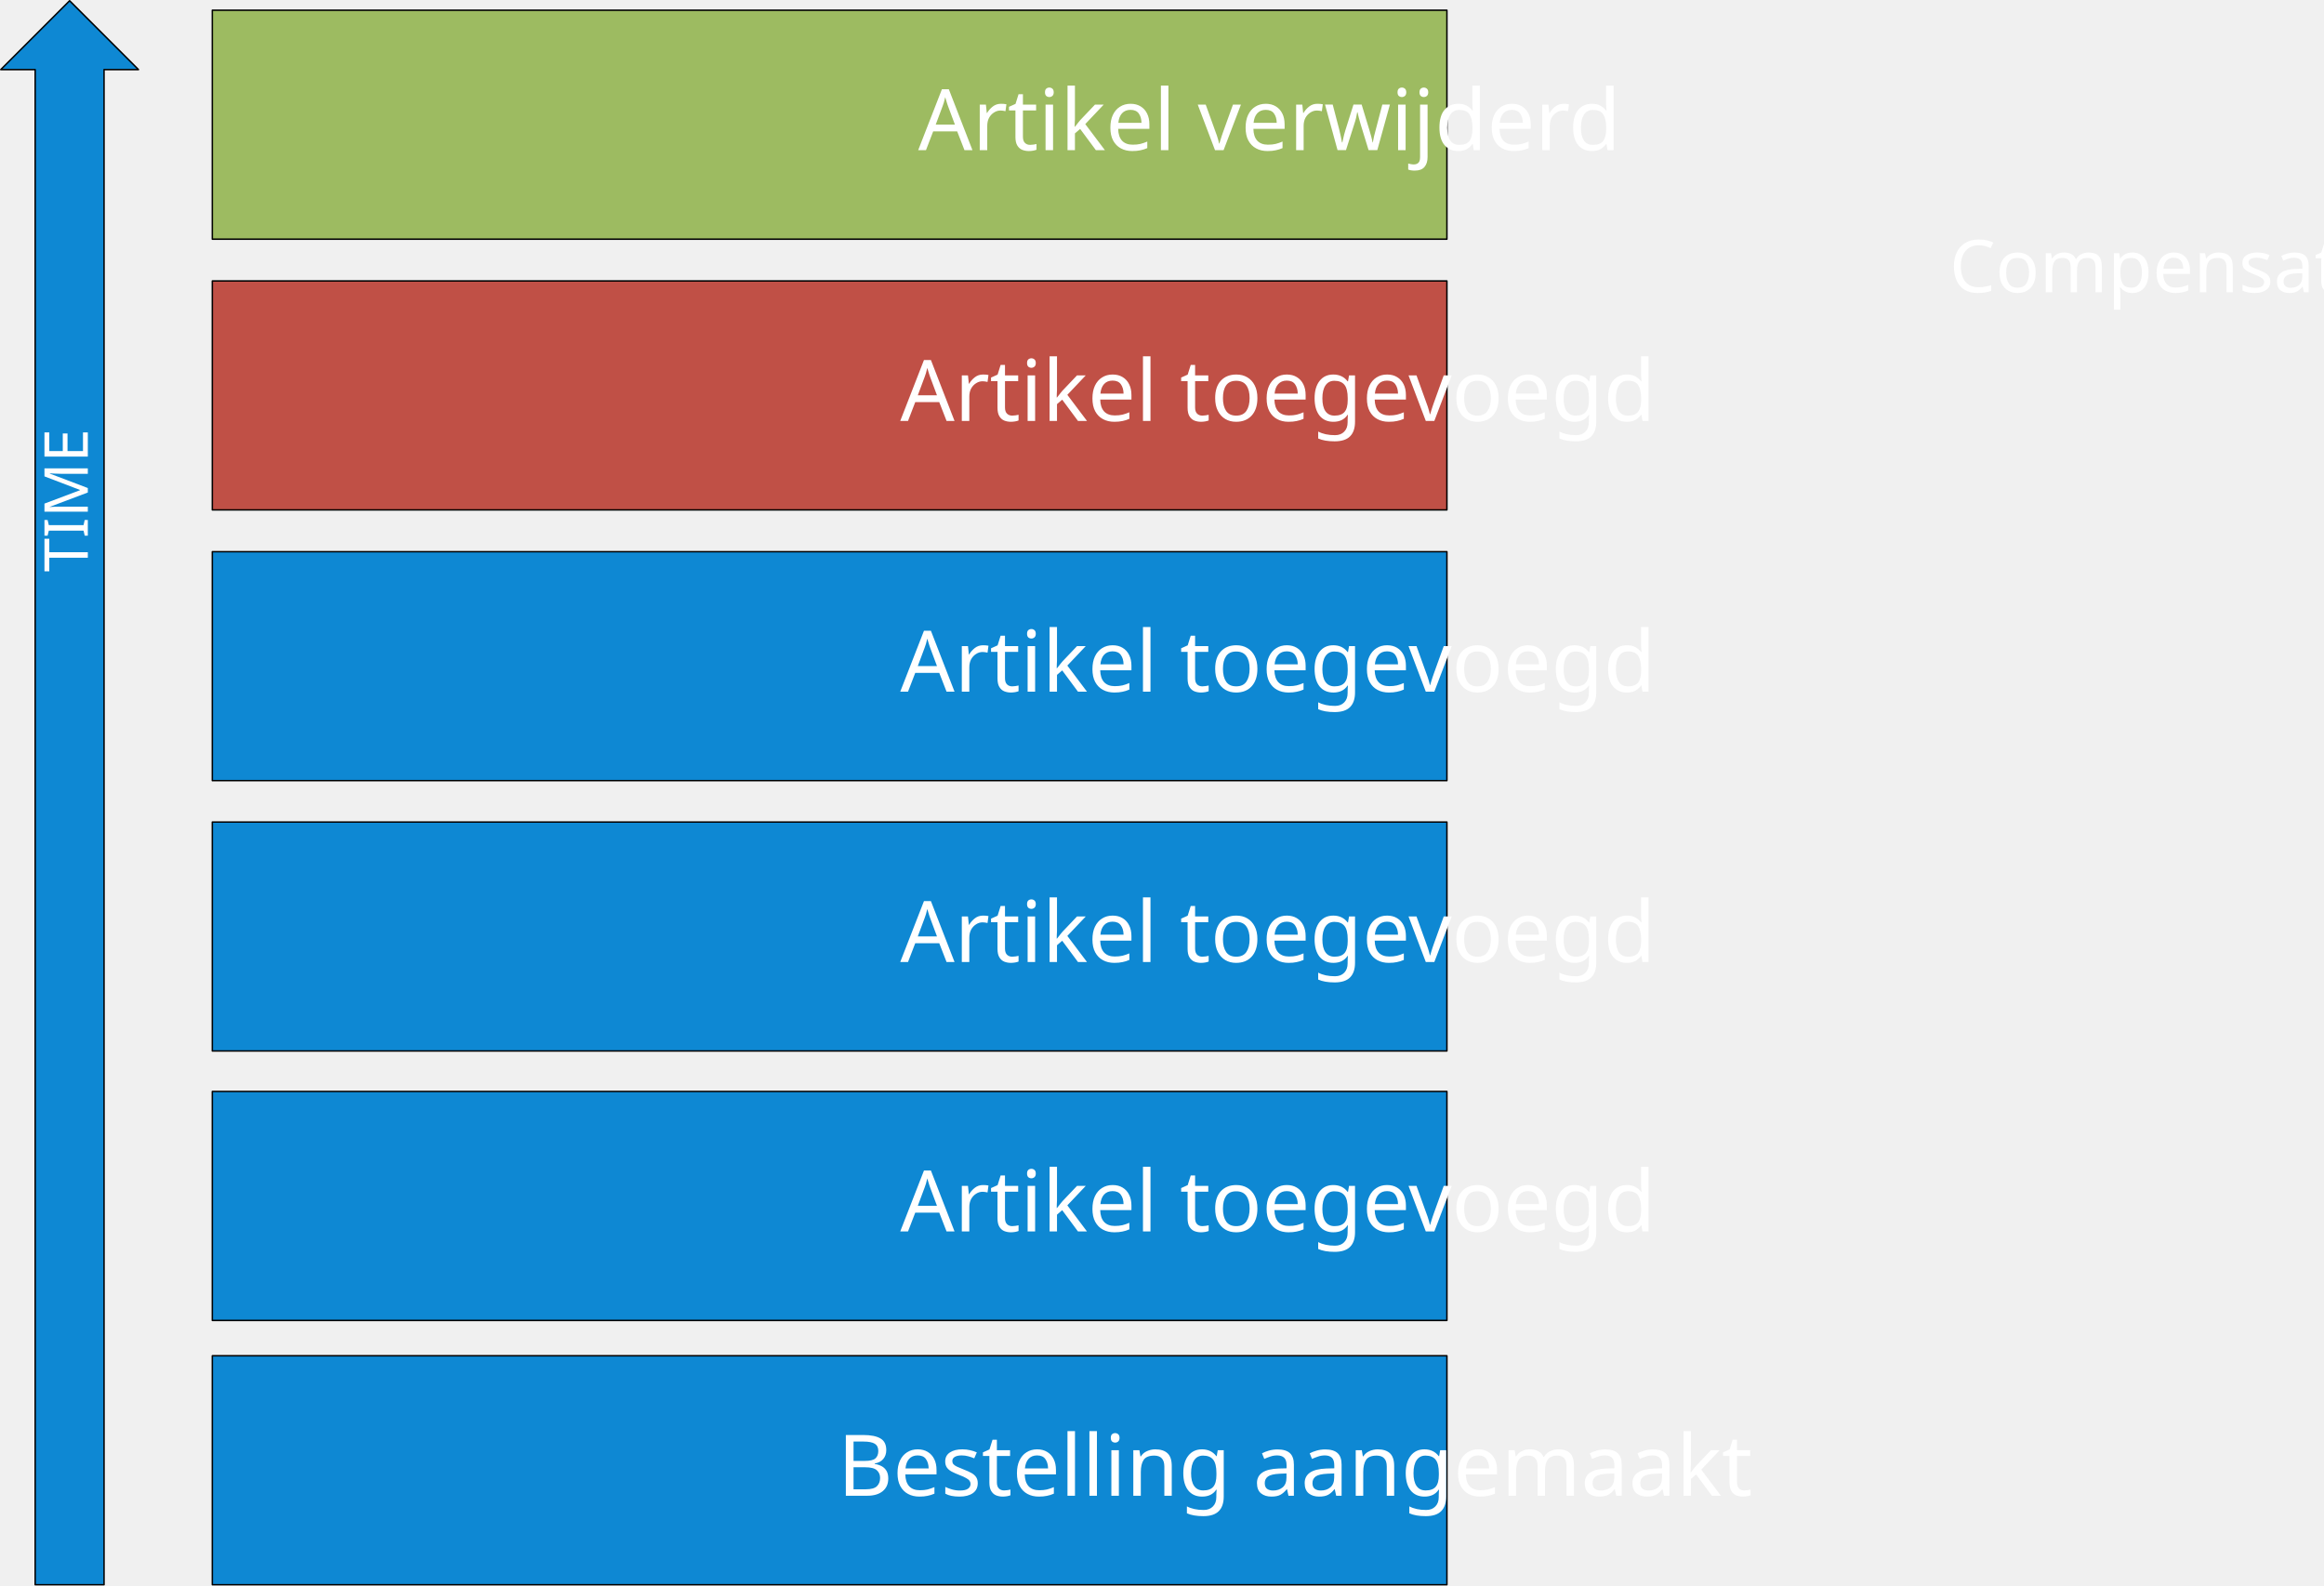
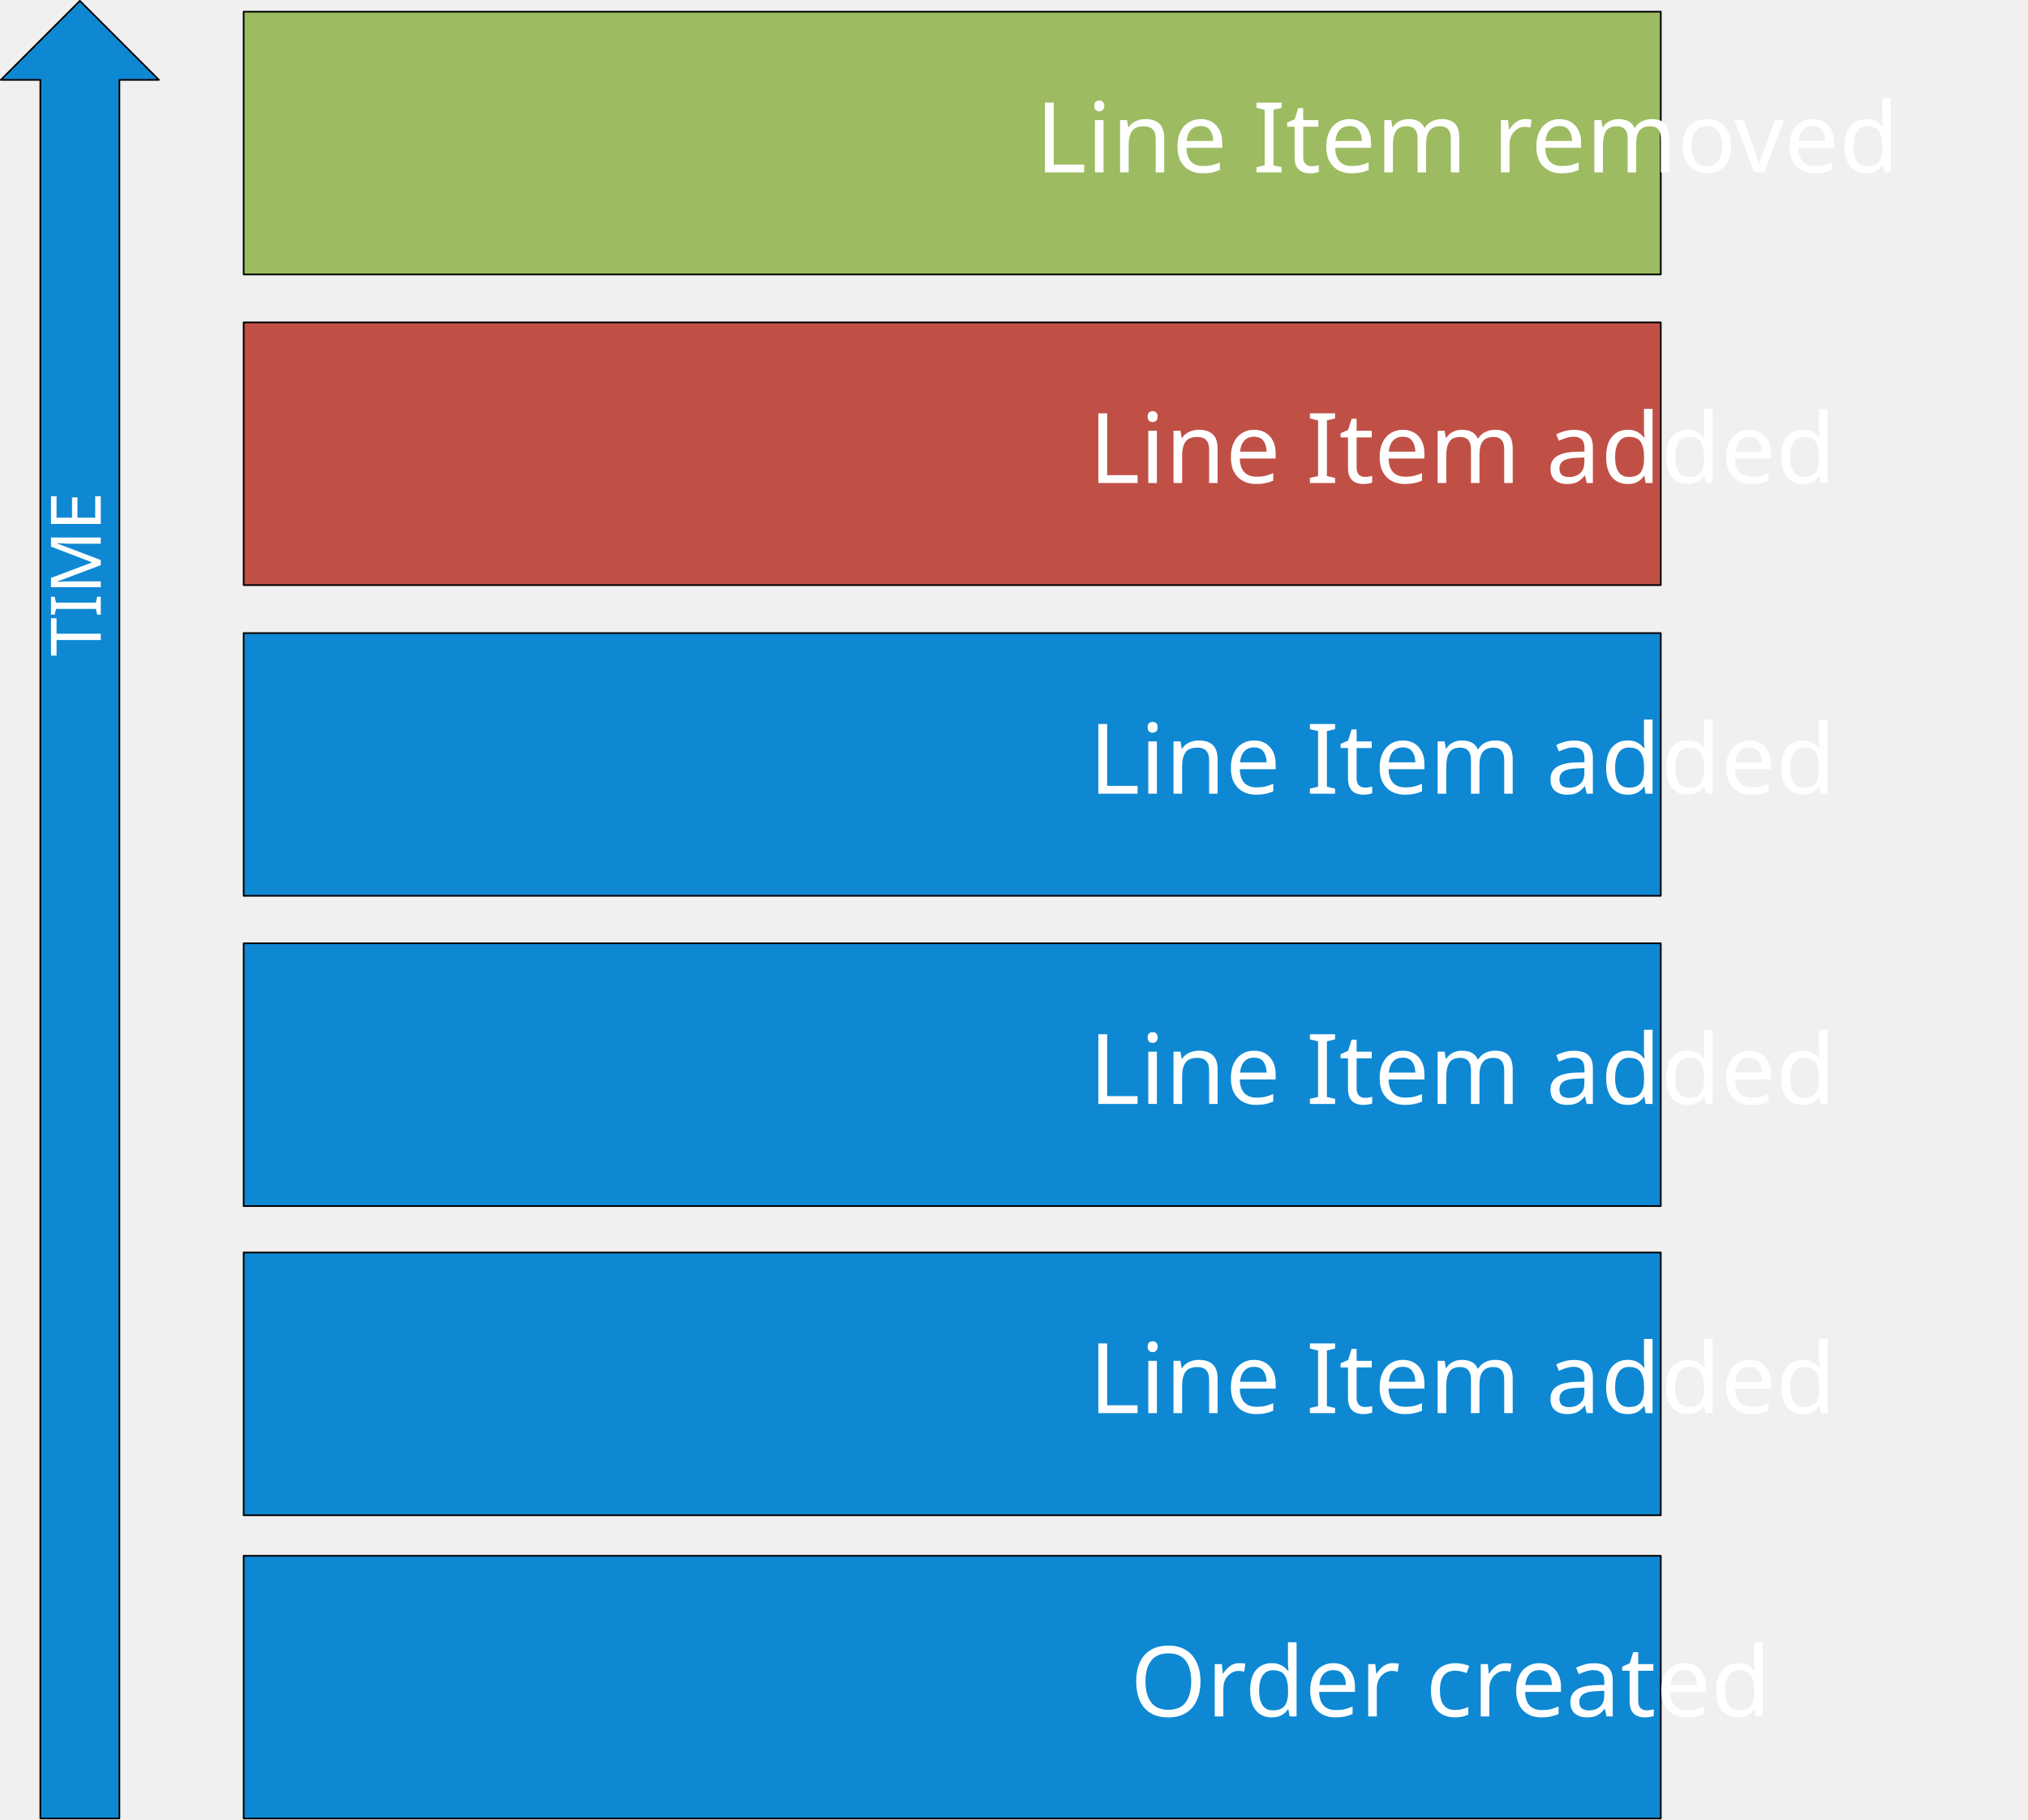
- <svg xmlns="http://www.w3.org/2000/svg" xmlns:ns1="http://schemas.microsoft.com/visio/2003/SVGExtensions/" xmlns:xlink="http://www.w3.org/1999/xlink" width="5.314in" height="3.625in" viewBox="0 0 382.637 261.027" xml:space="preserve" color-interpolation-filters="sRGB" class="st10">
-   <ns1:documentProperties ns1:langID="1043" ns1:metric="true" ns1:viewMarkup="false" />
+ <svg xmlns="http://www.w3.org/2000/svg" xmlns:ns1="http://schemas.microsoft.com/visio/2003/SVGExtensions/" xmlns:xlink="http://www.w3.org/1999/xlink" width="4.04in" height="3.625in" viewBox="0 0 290.907 261.027" xml:space="preserve" color-interpolation-filters="sRGB" class="st8">
+   <ns1:documentProperties ns1:langID="1043" ns1:viewMarkup="false" />
  <style type="text/css">
	
		.st1 {fill:#0e88d3;stroke:#000000;stroke-linecap:round;stroke-linejoin:round;stroke-width:0.24}
		.st2 {fill:#ffffff;font-family:Calibri;font-size:1.167em}
		.st3 {fill:#ffffff;font-family:Calibri;font-size:0.833em}
		.st4 {fill:#c05046;stroke:#000000;stroke-linecap:round;stroke-linejoin:round;stroke-width:0.24}
		.st5 {fill:#9dbb61;stroke:#000000;stroke-linecap:round;stroke-linejoin:round;stroke-width:0.24}
		.st6 {marker-end:url(#mrkr4-27);stroke:#000000;stroke-linecap:round;stroke-linejoin:round;stroke-opacity:0;stroke-width:0.24}
		.st7 {fill:#000000;fill-opacity:0;stroke:#000000;stroke-opacity:0;stroke-width:0.087}
- 		.st8 {fill:none;stroke:#000000;stroke-linecap:round;stroke-linejoin:round;stroke-opacity:0;stroke-width:0.75}
- 		.st9 {fill:#ffffff;font-family:Calibri;font-size:1em}
- 		.st10 {fill:none;fill-rule:evenodd;font-size:12px;overflow:visible;stroke-linecap:square;stroke-miterlimit:3}
+ 		.st8 {fill:none;fill-rule:evenodd;font-size:12px;overflow:visible;stroke-linecap:square;stroke-miterlimit:3}
	
	</style>
  <defs id="Markers">
    <g id="lend4">
      <path d="M 2 1 L 0 0 L 2 -1 L 2 1 " style="stroke:none" />
    </g>
    <marker id="mrkr4-27" class="st7" ns1:arrowType="4" ns1:arrowSize="2" ns1:setback="0" refX="-0" orient="auto" markerUnits="strokeWidth" overflow="visible">
      <use xlink:href="#lend4" transform="scale(-11.50105,-11.50105) " />
    </marker>
  </defs>
  <g ns1:mID="0" ns1:index="1" ns1:groupContext="foregroundPage">
    <ns1:pageProperties ns1:drawingScale="0.0393701" ns1:pageScale="0.0393701" ns1:drawingUnits="24" ns1:shadowOffsetX="8.50394" ns1:shadowOffsetY="-8.50394" />
    <ns1:layer ns1:name="Flowchart" ns1:index="0" />
    <ns1:layer ns1:name="Connector" ns1:index="1" />
    <g id="shape1-1" ns1:mID="1" ns1:groupContext="shape" ns1:layerMember="0" transform="translate(34.9515,-0.12)">
      <ns1:custProps>
        <ns1:cp ns1:nameU="ProcessNumber" ns1:lbl="Process Number" ns1:prompt="" ns1:type="2" ns1:format="" ns1:sortKey="" ns1:invis="false" ns1:ask="false" ns1:langID="1033" ns1:cal="0" ns1:val="VT0(0):26" />
        <ns1:cp ns1:nameU="Owner" ns1:lbl="Owner" ns1:prompt="" ns1:type="0" ns1:format="" ns1:sortKey="" ns1:invis="false" ns1:ask="false" ns1:langID="1033" ns1:cal="0" ns1:val="VT4()" />
        <ns1:cp ns1:nameU="Function" ns1:lbl="Function " ns1:prompt="" ns1:type="0" ns1:format="" ns1:sortKey="" ns1:invis="false" ns1:ask="false" ns1:langID="1033" ns1:cal="0" ns1:val="VT4()" />
        <ns1:cp ns1:nameU="TargetCycleTime" ns1:lbl="Target Cycle Time" ns1:prompt="" ns1:type="6" ns1:format="[d] 'ed.'" ns1:sortKey="" ns1:invis="false" ns1:ask="false" ns1:langID="1033" ns1:cal="0" ns1:val="VT0(0):26" />
        <ns1:cp ns1:nameU="ActualCycleTime" ns1:lbl="Actual Cycle Time" ns1:prompt="" ns1:type="6" ns1:format="[d] 'ed.'" ns1:sortKey="" ns1:invis="false" ns1:ask="false" ns1:langID="1033" ns1:cal="0" ns1:val="VT0(0):26" />
        <ns1:cp ns1:nameU="TargetCost" ns1:lbl="Target Cost" ns1:prompt="" ns1:type="7" ns1:format="@" ns1:sortKey="" ns1:invis="false" ns1:ask="false" ns1:langID="1033" ns1:cal="0" ns1:val="VT0(0):26" />
        <ns1:cp ns1:nameU="ActualCost" ns1:lbl="Actual Cost" ns1:prompt="" ns1:type="7" ns1:format="@" ns1:sortKey="" ns1:invis="false" ns1:ask="false" ns1:langID="1033" ns1:cal="0" ns1:val="VT0(0):26" />
        <ns1:cp ns1:nameU="DefectDefinition" ns1:lbl="Defect Definition" ns1:prompt="" ns1:type="0" ns1:format="" ns1:sortKey="" ns1:invis="false" ns1:ask="false" ns1:langID="1033" ns1:cal="0" ns1:val="VT4()" />
        <ns1:cp ns1:nameU="CriticalToQuality1" ns1:lbl="Critical To Quality 1" ns1:prompt="" ns1:type="0" ns1:format="" ns1:sortKey="" ns1:invis="false" ns1:ask="false" ns1:langID="1033" ns1:cal="0" ns1:val="VT4()" />
        <ns1:cp ns1:nameU="CriticalToQuality2" ns1:lbl="Critical To Quality 2" ns1:prompt="" ns1:type="0" ns1:format="" ns1:sortKey="" ns1:invis="false" ns1:ask="false" ns1:langID="1033" ns1:cal="0" ns1:val="VT4()" />
        <ns1:cp ns1:nameU="CriticalToQuality3" ns1:lbl="Critical To Quality 3" ns1:prompt="" ns1:type="0" ns1:format="" ns1:sortKey="" ns1:invis="false" ns1:ask="false" ns1:langID="1033" ns1:cal="0" ns1:val="VT4()" />
      </ns1:custProps>
      <ns1:userDefs>
        <ns1:ud ns1:nameU="visVersion" ns1:prompt="" ns1:val="VT0(15):26" />
        <ns1:ud ns1:nameU="DefaultWidth" ns1:prompt="" ns1:val="VT0(0.98425196850394):24" />
        <ns1:ud ns1:nameU="DefaultHeight" ns1:prompt="" ns1:val="VT0(0.59055118110236):24" />
        <ns1:ud ns1:nameU="ResizeTxtHeight" ns1:prompt="" ns1:val="VT0(0.59055118110236):24" />
      </ns1:userDefs>
      <ns1:textBlock ns1:margins="rect(2,2,2,2)" ns1:tabSpace="42.5197" />
      <ns1:textRect cx="101.639" cy="242.179" width="203.28" height="37.696" />
      <rect x="0" y="223.332" width="203.279" height="37.696" class="st1" />
-       <text x="37.42" y="246.38" class="st2" ns1:langID="1043">
-         <ns1:paragraph ns1:horizAlign="1" />
-         <ns1:tabList />Bestelling aangemaakt</text>
+       <text x="61.64" y="246.38" class="st2" ns1:langID="1033">
+         <ns1:paragraph ns1:horizAlign="1" />
+         <ns1:tabList />Order created</text>
    </g>
    <g id="shape2-4" ns1:mID="2" ns1:groupContext="shape" ns1:layerMember="0" transform="translate(34.9515,-43.6343)">
      <ns1:custProps>
        <ns1:cp ns1:nameU="ProcessNumber" ns1:lbl="Process Number" ns1:prompt="" ns1:type="2" ns1:format="" ns1:sortKey="" ns1:invis="false" ns1:ask="false" ns1:langID="1033" ns1:cal="0" ns1:val="VT0(0):26" />
        <ns1:cp ns1:nameU="Owner" ns1:lbl="Owner" ns1:prompt="" ns1:type="0" ns1:format="" ns1:sortKey="" ns1:invis="false" ns1:ask="false" ns1:langID="1033" ns1:cal="0" ns1:val="VT4()" />
        <ns1:cp ns1:nameU="Function" ns1:lbl="Function " ns1:prompt="" ns1:type="0" ns1:format="" ns1:sortKey="" ns1:invis="false" ns1:ask="false" ns1:langID="1033" ns1:cal="0" ns1:val="VT4()" />
        <ns1:cp ns1:nameU="TargetCycleTime" ns1:lbl="Target Cycle Time" ns1:prompt="" ns1:type="6" ns1:format="[d] 'ed.'" ns1:sortKey="" ns1:invis="false" ns1:ask="false" ns1:langID="1033" ns1:cal="0" ns1:val="VT0(0):26" />
        <ns1:cp ns1:nameU="ActualCycleTime" ns1:lbl="Actual Cycle Time" ns1:prompt="" ns1:type="6" ns1:format="[d] 'ed.'" ns1:sortKey="" ns1:invis="false" ns1:ask="false" ns1:langID="1033" ns1:cal="0" ns1:val="VT0(0):26" />
        <ns1:cp ns1:nameU="TargetCost" ns1:lbl="Target Cost" ns1:prompt="" ns1:type="7" ns1:format="@" ns1:sortKey="" ns1:invis="false" ns1:ask="false" ns1:langID="1033" ns1:cal="0" ns1:val="VT0(0):26" />
        <ns1:cp ns1:nameU="ActualCost" ns1:lbl="Actual Cost" ns1:prompt="" ns1:type="7" ns1:format="@" ns1:sortKey="" ns1:invis="false" ns1:ask="false" ns1:langID="1033" ns1:cal="0" ns1:val="VT0(0):26" />
        <ns1:cp ns1:nameU="DefectDefinition" ns1:lbl="Defect Definition" ns1:prompt="" ns1:type="0" ns1:format="" ns1:sortKey="" ns1:invis="false" ns1:ask="false" ns1:langID="1033" ns1:cal="0" ns1:val="VT4()" />
        <ns1:cp ns1:nameU="CriticalToQuality1" ns1:lbl="Critical To Quality 1" ns1:prompt="" ns1:type="0" ns1:format="" ns1:sortKey="" ns1:invis="false" ns1:ask="false" ns1:langID="1033" ns1:cal="0" ns1:val="VT4()" />
        <ns1:cp ns1:nameU="CriticalToQuality2" ns1:lbl="Critical To Quality 2" ns1:prompt="" ns1:type="0" ns1:format="" ns1:sortKey="" ns1:invis="false" ns1:ask="false" ns1:langID="1033" ns1:cal="0" ns1:val="VT4()" />
        <ns1:cp ns1:nameU="CriticalToQuality3" ns1:lbl="Critical To Quality 3" ns1:prompt="" ns1:type="0" ns1:format="" ns1:sortKey="" ns1:invis="false" ns1:ask="false" ns1:langID="1033" ns1:cal="0" ns1:val="VT4()" />
      </ns1:custProps>
      <ns1:userDefs>
        <ns1:ud ns1:nameU="visVersion" ns1:prompt="" ns1:val="VT0(15):26" />
        <ns1:ud ns1:nameU="DefaultWidth" ns1:prompt="" ns1:val="VT0(0.98425196850394):24" />
        <ns1:ud ns1:nameU="DefaultHeight" ns1:prompt="" ns1:val="VT0(0.59055118110236):24" />
        <ns1:ud ns1:nameU="ResizeTxtHeight" ns1:prompt="" ns1:val="VT0(0.59055118110236):24" />
      </ns1:userDefs>
      <ns1:textBlock ns1:margins="rect(2,2,2,2)" ns1:tabSpace="42.5197" />
      <ns1:textRect cx="101.639" cy="242.179" width="203.28" height="37.696" />
      <rect x="0" y="223.332" width="203.279" height="37.696" class="st1" />
-       <text x="47.74" y="246.38" class="st2" ns1:langID="1043">
-         <ns1:paragraph ns1:horizAlign="1" />
-         <ns1:tabList />Artikel toegevoegd</text>
+       <text x="55.71" y="246.38" class="st2" ns1:langID="1033">
+         <ns1:paragraph ns1:horizAlign="1" />
+         <ns1:tabList />Line Item added</text>
    </g>
    <g id="shape3-7" ns1:mID="3" ns1:groupContext="shape" ns1:layerMember="0" transform="translate(34.9515,-87.994)">
      <ns1:custProps>
        <ns1:cp ns1:nameU="ProcessNumber" ns1:lbl="Process Number" ns1:prompt="" ns1:type="2" ns1:format="" ns1:sortKey="" ns1:invis="false" ns1:ask="false" ns1:langID="1033" ns1:cal="0" ns1:val="VT0(0):26" />
        <ns1:cp ns1:nameU="Owner" ns1:lbl="Owner" ns1:prompt="" ns1:type="0" ns1:format="" ns1:sortKey="" ns1:invis="false" ns1:ask="false" ns1:langID="1033" ns1:cal="0" ns1:val="VT4()" />
        <ns1:cp ns1:nameU="Function" ns1:lbl="Function " ns1:prompt="" ns1:type="0" ns1:format="" ns1:sortKey="" ns1:invis="false" ns1:ask="false" ns1:langID="1033" ns1:cal="0" ns1:val="VT4()" />
        <ns1:cp ns1:nameU="TargetCycleTime" ns1:lbl="Target Cycle Time" ns1:prompt="" ns1:type="6" ns1:format="[d] 'ed.'" ns1:sortKey="" ns1:invis="false" ns1:ask="false" ns1:langID="1033" ns1:cal="0" ns1:val="VT0(0):26" />
        <ns1:cp ns1:nameU="ActualCycleTime" ns1:lbl="Actual Cycle Time" ns1:prompt="" ns1:type="6" ns1:format="[d] 'ed.'" ns1:sortKey="" ns1:invis="false" ns1:ask="false" ns1:langID="1033" ns1:cal="0" ns1:val="VT0(0):26" />
        <ns1:cp ns1:nameU="TargetCost" ns1:lbl="Target Cost" ns1:prompt="" ns1:type="7" ns1:format="@" ns1:sortKey="" ns1:invis="false" ns1:ask="false" ns1:langID="1033" ns1:cal="0" ns1:val="VT0(0):26" />
        <ns1:cp ns1:nameU="ActualCost" ns1:lbl="Actual Cost" ns1:prompt="" ns1:type="7" ns1:format="@" ns1:sortKey="" ns1:invis="false" ns1:ask="false" ns1:langID="1033" ns1:cal="0" ns1:val="VT0(0):26" />
        <ns1:cp ns1:nameU="DefectDefinition" ns1:lbl="Defect Definition" ns1:prompt="" ns1:type="0" ns1:format="" ns1:sortKey="" ns1:invis="false" ns1:ask="false" ns1:langID="1033" ns1:cal="0" ns1:val="VT4()" />
        <ns1:cp ns1:nameU="CriticalToQuality1" ns1:lbl="Critical To Quality 1" ns1:prompt="" ns1:type="0" ns1:format="" ns1:sortKey="" ns1:invis="false" ns1:ask="false" ns1:langID="1033" ns1:cal="0" ns1:val="VT4()" />
        <ns1:cp ns1:nameU="CriticalToQuality2" ns1:lbl="Critical To Quality 2" ns1:prompt="" ns1:type="0" ns1:format="" ns1:sortKey="" ns1:invis="false" ns1:ask="false" ns1:langID="1033" ns1:cal="0" ns1:val="VT4()" />
        <ns1:cp ns1:nameU="CriticalToQuality3" ns1:lbl="Critical To Quality 3" ns1:prompt="" ns1:type="0" ns1:format="" ns1:sortKey="" ns1:invis="false" ns1:ask="false" ns1:langID="1033" ns1:cal="0" ns1:val="VT4()" />
      </ns1:custProps>
      <ns1:userDefs>
        <ns1:ud ns1:nameU="visVersion" ns1:prompt="" ns1:val="VT0(15):26" />
        <ns1:ud ns1:nameU="DefaultWidth" ns1:prompt="" ns1:val="VT0(0.98425196850394):24" />
        <ns1:ud ns1:nameU="DefaultHeight" ns1:prompt="" ns1:val="VT0(0.59055118110236):24" />
        <ns1:ud ns1:nameU="ResizeTxtHeight" ns1:prompt="" ns1:val="VT0(0.59055118110236):24" />
      </ns1:userDefs>
      <ns1:textBlock ns1:margins="rect(2,2,2,2)" ns1:tabSpace="42.5197" />
      <ns1:textRect cx="101.639" cy="242.179" width="203.28" height="37.696" />
      <rect x="0" y="223.332" width="203.279" height="37.696" class="st1" />
-       <text x="47.74" y="246.38" class="st2" ns1:langID="1043">
-         <ns1:paragraph ns1:horizAlign="1" />
-         <ns1:tabList />Artikel toegevoegd</text>
+       <text x="55.71" y="246.38" class="st2" ns1:langID="1033">
+         <ns1:paragraph ns1:horizAlign="1" />
+         <ns1:tabList />Line Item added</text>
    </g>
    <g id="shape4-10" ns1:mID="4" ns1:groupContext="shape" ns1:layerMember="0" transform="translate(34.9515,-132.503)">
      <ns1:custProps>
        <ns1:cp ns1:nameU="ProcessNumber" ns1:lbl="Process Number" ns1:prompt="" ns1:type="2" ns1:format="" ns1:sortKey="" ns1:invis="false" ns1:ask="false" ns1:langID="1033" ns1:cal="0" ns1:val="VT0(0):26" />
        <ns1:cp ns1:nameU="Owner" ns1:lbl="Owner" ns1:prompt="" ns1:type="0" ns1:format="" ns1:sortKey="" ns1:invis="false" ns1:ask="false" ns1:langID="1033" ns1:cal="0" ns1:val="VT4()" />
        <ns1:cp ns1:nameU="Function" ns1:lbl="Function " ns1:prompt="" ns1:type="0" ns1:format="" ns1:sortKey="" ns1:invis="false" ns1:ask="false" ns1:langID="1033" ns1:cal="0" ns1:val="VT4()" />
        <ns1:cp ns1:nameU="TargetCycleTime" ns1:lbl="Target Cycle Time" ns1:prompt="" ns1:type="6" ns1:format="[d] 'ed.'" ns1:sortKey="" ns1:invis="false" ns1:ask="false" ns1:langID="1033" ns1:cal="0" ns1:val="VT0(0):26" />
        <ns1:cp ns1:nameU="ActualCycleTime" ns1:lbl="Actual Cycle Time" ns1:prompt="" ns1:type="6" ns1:format="[d] 'ed.'" ns1:sortKey="" ns1:invis="false" ns1:ask="false" ns1:langID="1033" ns1:cal="0" ns1:val="VT0(0):26" />
        <ns1:cp ns1:nameU="TargetCost" ns1:lbl="Target Cost" ns1:prompt="" ns1:type="7" ns1:format="@" ns1:sortKey="" ns1:invis="false" ns1:ask="false" ns1:langID="1033" ns1:cal="0" ns1:val="VT0(0):26" />
        <ns1:cp ns1:nameU="ActualCost" ns1:lbl="Actual Cost" ns1:prompt="" ns1:type="7" ns1:format="@" ns1:sortKey="" ns1:invis="false" ns1:ask="false" ns1:langID="1033" ns1:cal="0" ns1:val="VT0(0):26" />
        <ns1:cp ns1:nameU="DefectDefinition" ns1:lbl="Defect Definition" ns1:prompt="" ns1:type="0" ns1:format="" ns1:sortKey="" ns1:invis="false" ns1:ask="false" ns1:langID="1033" ns1:cal="0" ns1:val="VT4()" />
        <ns1:cp ns1:nameU="CriticalToQuality1" ns1:lbl="Critical To Quality 1" ns1:prompt="" ns1:type="0" ns1:format="" ns1:sortKey="" ns1:invis="false" ns1:ask="false" ns1:langID="1033" ns1:cal="0" ns1:val="VT4()" />
        <ns1:cp ns1:nameU="CriticalToQuality2" ns1:lbl="Critical To Quality 2" ns1:prompt="" ns1:type="0" ns1:format="" ns1:sortKey="" ns1:invis="false" ns1:ask="false" ns1:langID="1033" ns1:cal="0" ns1:val="VT4()" />
        <ns1:cp ns1:nameU="CriticalToQuality3" ns1:lbl="Critical To Quality 3" ns1:prompt="" ns1:type="0" ns1:format="" ns1:sortKey="" ns1:invis="false" ns1:ask="false" ns1:langID="1033" ns1:cal="0" ns1:val="VT4()" />
      </ns1:custProps>
      <ns1:userDefs>
        <ns1:ud ns1:nameU="visVersion" ns1:prompt="" ns1:val="VT0(15):26" />
        <ns1:ud ns1:nameU="DefaultWidth" ns1:prompt="" ns1:val="VT0(0.98425196850394):24" />
        <ns1:ud ns1:nameU="DefaultHeight" ns1:prompt="" ns1:val="VT0(0.59055118110236):24" />
        <ns1:ud ns1:nameU="ResizeTxtHeight" ns1:prompt="" ns1:val="VT0(0.59055118110236):24" />
      </ns1:userDefs>
      <ns1:textBlock ns1:margins="rect(2,2,2,2)" ns1:tabSpace="42.5197" />
      <ns1:textRect cx="101.639" cy="242.179" width="203.28" height="37.696" />
      <rect x="0" y="223.332" width="203.279" height="37.696" class="st1" />
-       <text x="47.74" y="246.38" class="st2" ns1:langID="1043">
-         <ns1:paragraph ns1:horizAlign="1" />
-         <ns1:tabList />Artikel toegevoegd</text>
+       <text x="55.71" y="246.38" class="st2" ns1:langID="1033">
+         <ns1:paragraph ns1:horizAlign="1" />
+         <ns1:tabList />Line Item added</text>
    </g>
    <g id="shape7-13" ns1:mID="7" ns1:groupContext="shape" transform="translate(272.486,0.12) rotate(90)">
      <ns1:userDefs>
        <ns1:ud ns1:nameU="visVersion" ns1:val="VT0(15):26" />
        <ns1:ud ns1:nameU="ArrowType" ns1:prompt="" ns1:val="VT0(2):26" />
      </ns1:userDefs>
      <ns1:textBlock ns1:margins="rect(4,4,4,4)" ns1:tabSpace="42.5197" />
      <ns1:textRect cx="130.394" cy="261.027" width="260.79" height="0" transform="rotate(180)" />
      <path d="M0 261.03 L11.34 249.69 L11.34 255.36 L260.79 255.36 L260.79 261.03 L260.79 266.7 L11.34 266.7 L11.34 272.37        L0 261.03 Z" class="st1" />
      <text x="-140.81" y="-258.03" transform="rotate(180)" class="st3" ns1:langID="1043">
        <ns1:paragraph ns1:horizAlign="1" />
        <ns1:tabList />TIME</text>
    </g>
    <g id="shape8-16" ns1:mID="8" ns1:groupContext="shape" ns1:layerMember="0" transform="translate(34.9515,-177.077)">
      <ns1:custProps>
        <ns1:cp ns1:nameU="ProcessNumber" ns1:lbl="Process Number" ns1:prompt="" ns1:type="2" ns1:format="" ns1:sortKey="" ns1:invis="false" ns1:ask="false" ns1:langID="1033" ns1:cal="0" ns1:val="VT0(0):26" />
        <ns1:cp ns1:nameU="Owner" ns1:lbl="Owner" ns1:prompt="" ns1:type="0" ns1:format="" ns1:sortKey="" ns1:invis="false" ns1:ask="false" ns1:langID="1033" ns1:cal="0" ns1:val="VT4()" />
        <ns1:cp ns1:nameU="Function" ns1:lbl="Function " ns1:prompt="" ns1:type="0" ns1:format="" ns1:sortKey="" ns1:invis="false" ns1:ask="false" ns1:langID="1033" ns1:cal="0" ns1:val="VT4()" />
        <ns1:cp ns1:nameU="TargetCycleTime" ns1:lbl="Target Cycle Time" ns1:prompt="" ns1:type="6" ns1:format="[d] 'ed.'" ns1:sortKey="" ns1:invis="false" ns1:ask="false" ns1:langID="1033" ns1:cal="0" ns1:val="VT0(0):26" />
        <ns1:cp ns1:nameU="ActualCycleTime" ns1:lbl="Actual Cycle Time" ns1:prompt="" ns1:type="6" ns1:format="[d] 'ed.'" ns1:sortKey="" ns1:invis="false" ns1:ask="false" ns1:langID="1033" ns1:cal="0" ns1:val="VT0(0):26" />
        <ns1:cp ns1:nameU="TargetCost" ns1:lbl="Target Cost" ns1:prompt="" ns1:type="7" ns1:format="@" ns1:sortKey="" ns1:invis="false" ns1:ask="false" ns1:langID="1033" ns1:cal="0" ns1:val="VT0(0):26" />
        <ns1:cp ns1:nameU="ActualCost" ns1:lbl="Actual Cost" ns1:prompt="" ns1:type="7" ns1:format="@" ns1:sortKey="" ns1:invis="false" ns1:ask="false" ns1:langID="1033" ns1:cal="0" ns1:val="VT0(0):26" />
        <ns1:cp ns1:nameU="DefectDefinition" ns1:lbl="Defect Definition" ns1:prompt="" ns1:type="0" ns1:format="" ns1:sortKey="" ns1:invis="false" ns1:ask="false" ns1:langID="1033" ns1:cal="0" ns1:val="VT4()" />
        <ns1:cp ns1:nameU="CriticalToQuality1" ns1:lbl="Critical To Quality 1" ns1:prompt="" ns1:type="0" ns1:format="" ns1:sortKey="" ns1:invis="false" ns1:ask="false" ns1:langID="1033" ns1:cal="0" ns1:val="VT4()" />
        <ns1:cp ns1:nameU="CriticalToQuality2" ns1:lbl="Critical To Quality 2" ns1:prompt="" ns1:type="0" ns1:format="" ns1:sortKey="" ns1:invis="false" ns1:ask="false" ns1:langID="1033" ns1:cal="0" ns1:val="VT4()" />
        <ns1:cp ns1:nameU="CriticalToQuality3" ns1:lbl="Critical To Quality 3" ns1:prompt="" ns1:type="0" ns1:format="" ns1:sortKey="" ns1:invis="false" ns1:ask="false" ns1:langID="1033" ns1:cal="0" ns1:val="VT4()" />
      </ns1:custProps>
      <ns1:userDefs>
        <ns1:ud ns1:nameU="visVersion" ns1:prompt="" ns1:val="VT0(15):26" />
        <ns1:ud ns1:nameU="DefaultWidth" ns1:prompt="" ns1:val="VT0(0.98425196850394):24" />
        <ns1:ud ns1:nameU="DefaultHeight" ns1:prompt="" ns1:val="VT0(0.59055118110236):24" />
        <ns1:ud ns1:nameU="ResizeTxtHeight" ns1:prompt="" ns1:val="VT0(0.59055118110236):24" />
      </ns1:userDefs>
      <ns1:textBlock ns1:margins="rect(2,2,2,2)" ns1:tabSpace="42.5197" />
      <ns1:textRect cx="101.639" cy="242.179" width="203.28" height="37.696" />
      <rect x="0" y="223.332" width="203.279" height="37.696" class="st4" />
-       <text x="47.74" y="246.38" class="st2" ns1:langID="1043">
-         <ns1:paragraph ns1:horizAlign="1" />
-         <ns1:tabList />Artikel toegevoegd</text>
+       <text x="55.71" y="246.38" class="st2" ns1:langID="1033">
+         <ns1:paragraph ns1:horizAlign="1" />
+         <ns1:tabList />Line Item added</text>
    </g>
    <g id="shape9-19" ns1:mID="9" ns1:groupContext="shape" ns1:layerMember="0" transform="translate(34.9515,-221.651)">
      <ns1:custProps>
        <ns1:cp ns1:nameU="ProcessNumber" ns1:lbl="Process Number" ns1:prompt="" ns1:type="2" ns1:format="" ns1:sortKey="" ns1:invis="false" ns1:ask="false" ns1:langID="1033" ns1:cal="0" ns1:val="VT0(0):26" />
        <ns1:cp ns1:nameU="Owner" ns1:lbl="Owner" ns1:prompt="" ns1:type="0" ns1:format="" ns1:sortKey="" ns1:invis="false" ns1:ask="false" ns1:langID="1033" ns1:cal="0" ns1:val="VT4()" />
        <ns1:cp ns1:nameU="Function" ns1:lbl="Function " ns1:prompt="" ns1:type="0" ns1:format="" ns1:sortKey="" ns1:invis="false" ns1:ask="false" ns1:langID="1033" ns1:cal="0" ns1:val="VT4()" />
        <ns1:cp ns1:nameU="TargetCycleTime" ns1:lbl="Target Cycle Time" ns1:prompt="" ns1:type="6" ns1:format="[d] 'ed.'" ns1:sortKey="" ns1:invis="false" ns1:ask="false" ns1:langID="1033" ns1:cal="0" ns1:val="VT0(0):26" />
        <ns1:cp ns1:nameU="ActualCycleTime" ns1:lbl="Actual Cycle Time" ns1:prompt="" ns1:type="6" ns1:format="[d] 'ed.'" ns1:sortKey="" ns1:invis="false" ns1:ask="false" ns1:langID="1033" ns1:cal="0" ns1:val="VT0(0):26" />
        <ns1:cp ns1:nameU="TargetCost" ns1:lbl="Target Cost" ns1:prompt="" ns1:type="7" ns1:format="@" ns1:sortKey="" ns1:invis="false" ns1:ask="false" ns1:langID="1033" ns1:cal="0" ns1:val="VT0(0):26" />
        <ns1:cp ns1:nameU="ActualCost" ns1:lbl="Actual Cost" ns1:prompt="" ns1:type="7" ns1:format="@" ns1:sortKey="" ns1:invis="false" ns1:ask="false" ns1:langID="1033" ns1:cal="0" ns1:val="VT0(0):26" />
        <ns1:cp ns1:nameU="DefectDefinition" ns1:lbl="Defect Definition" ns1:prompt="" ns1:type="0" ns1:format="" ns1:sortKey="" ns1:invis="false" ns1:ask="false" ns1:langID="1033" ns1:cal="0" ns1:val="VT4()" />
        <ns1:cp ns1:nameU="CriticalToQuality1" ns1:lbl="Critical To Quality 1" ns1:prompt="" ns1:type="0" ns1:format="" ns1:sortKey="" ns1:invis="false" ns1:ask="false" ns1:langID="1033" ns1:cal="0" ns1:val="VT4()" />
        <ns1:cp ns1:nameU="CriticalToQuality2" ns1:lbl="Critical To Quality 2" ns1:prompt="" ns1:type="0" ns1:format="" ns1:sortKey="" ns1:invis="false" ns1:ask="false" ns1:langID="1033" ns1:cal="0" ns1:val="VT4()" />
        <ns1:cp ns1:nameU="CriticalToQuality3" ns1:lbl="Critical To Quality 3" ns1:prompt="" ns1:type="0" ns1:format="" ns1:sortKey="" ns1:invis="false" ns1:ask="false" ns1:langID="1033" ns1:cal="0" ns1:val="VT4()" />
      </ns1:custProps>
      <ns1:userDefs>
        <ns1:ud ns1:nameU="visVersion" ns1:prompt="" ns1:val="VT0(15):26" />
        <ns1:ud ns1:nameU="DefaultWidth" ns1:prompt="" ns1:val="VT0(0.98425196850394):24" />
        <ns1:ud ns1:nameU="DefaultHeight" ns1:prompt="" ns1:val="VT0(0.59055118110236):24" />
        <ns1:ud ns1:nameU="ResizeTxtHeight" ns1:prompt="" ns1:val="VT0(0.59055118110236):24" />
      </ns1:userDefs>
      <ns1:textBlock ns1:margins="rect(2,2,2,2)" ns1:tabSpace="42.5197" />
      <ns1:textRect cx="101.639" cy="242.179" width="203.28" height="37.696" />
      <rect x="0" y="223.332" width="203.279" height="37.696" class="st5" />
-       <text x="50.69" y="246.38" class="st2" ns1:langID="1033">
-         <ns1:paragraph ns1:horizAlign="1" />
-         <ns1:tabList />Artikel verwijderd</text>
+       <text x="48.05" y="246.38" class="st2" ns1:langID="1033">
+         <ns1:paragraph ns1:horizAlign="1" />
+         <ns1:tabList />Line Item removed</text>
    </g>
    <g id="shape10-22" ns1:mID="10" ns1:groupContext="shape" ns1:layerMember="1" transform="translate(-22.7972,20.5289) rotate(-90) scale(-1,1)">
      <ns1:userDefs>
        <ns1:ud ns1:nameU="visVersion" ns1:val="VT0(15):26" />
      </ns1:userDefs>
      <path d="M0 261.03 L7.58 272.13 L14.76 279.54 L21.53 283.24 L27.9 283.24 L33.86 279.54 L39.42 272.13 L44.57 261.03" class="st6" />
-     </g>
-     <g id="shape11-28" ns1:mID="11" ns1:groupContext="shape" transform="translate(230.262,-206.511)">
-       <ns1:textBlock ns1:margins="rect(4,4,4,4)" ns1:tabSpace="42.5197" />
-       <ns1:textRect cx="76" cy="251.027" width="152" height="20" />
-       <rect x="0" y="241.027" width="152" height="20" class="st8" />
-       <text x="34.55" y="254.63" class="st9" ns1:langID="1033">
-         <ns1:paragraph ns1:horizAlign="1" />
-         <ns1:tabList />Compensates for</text>
    </g>
  </g>
</svg>
